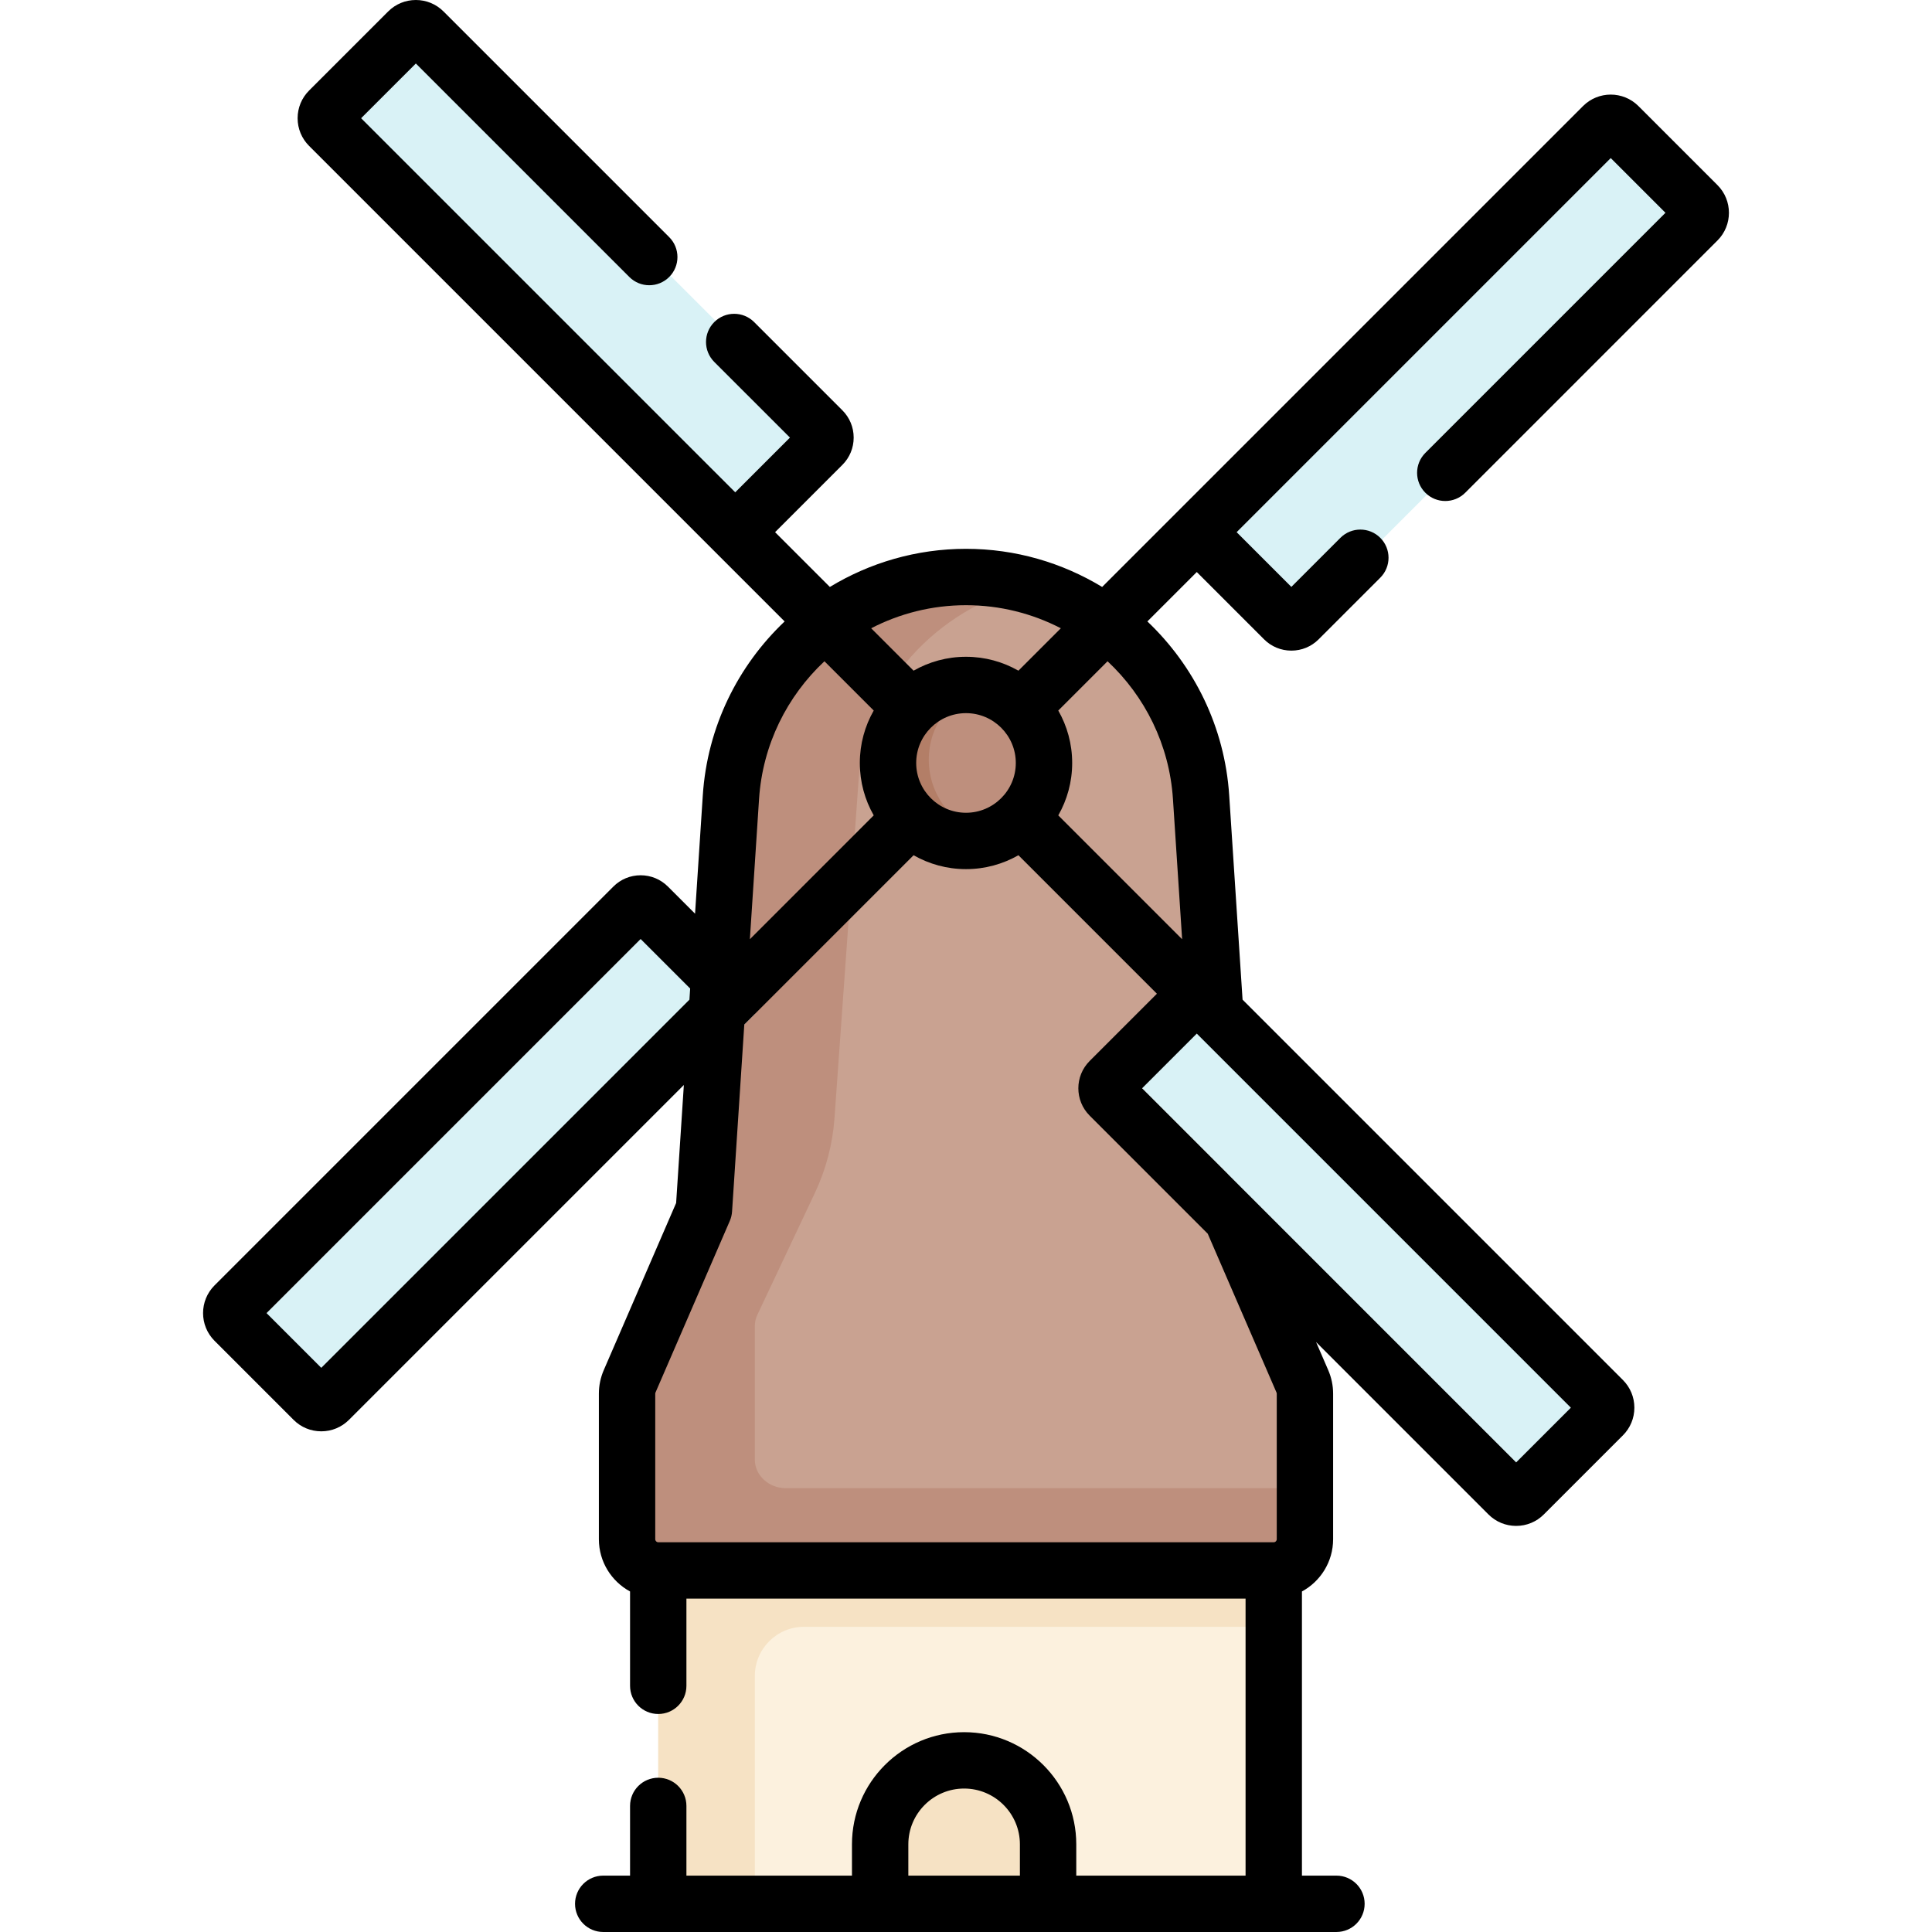
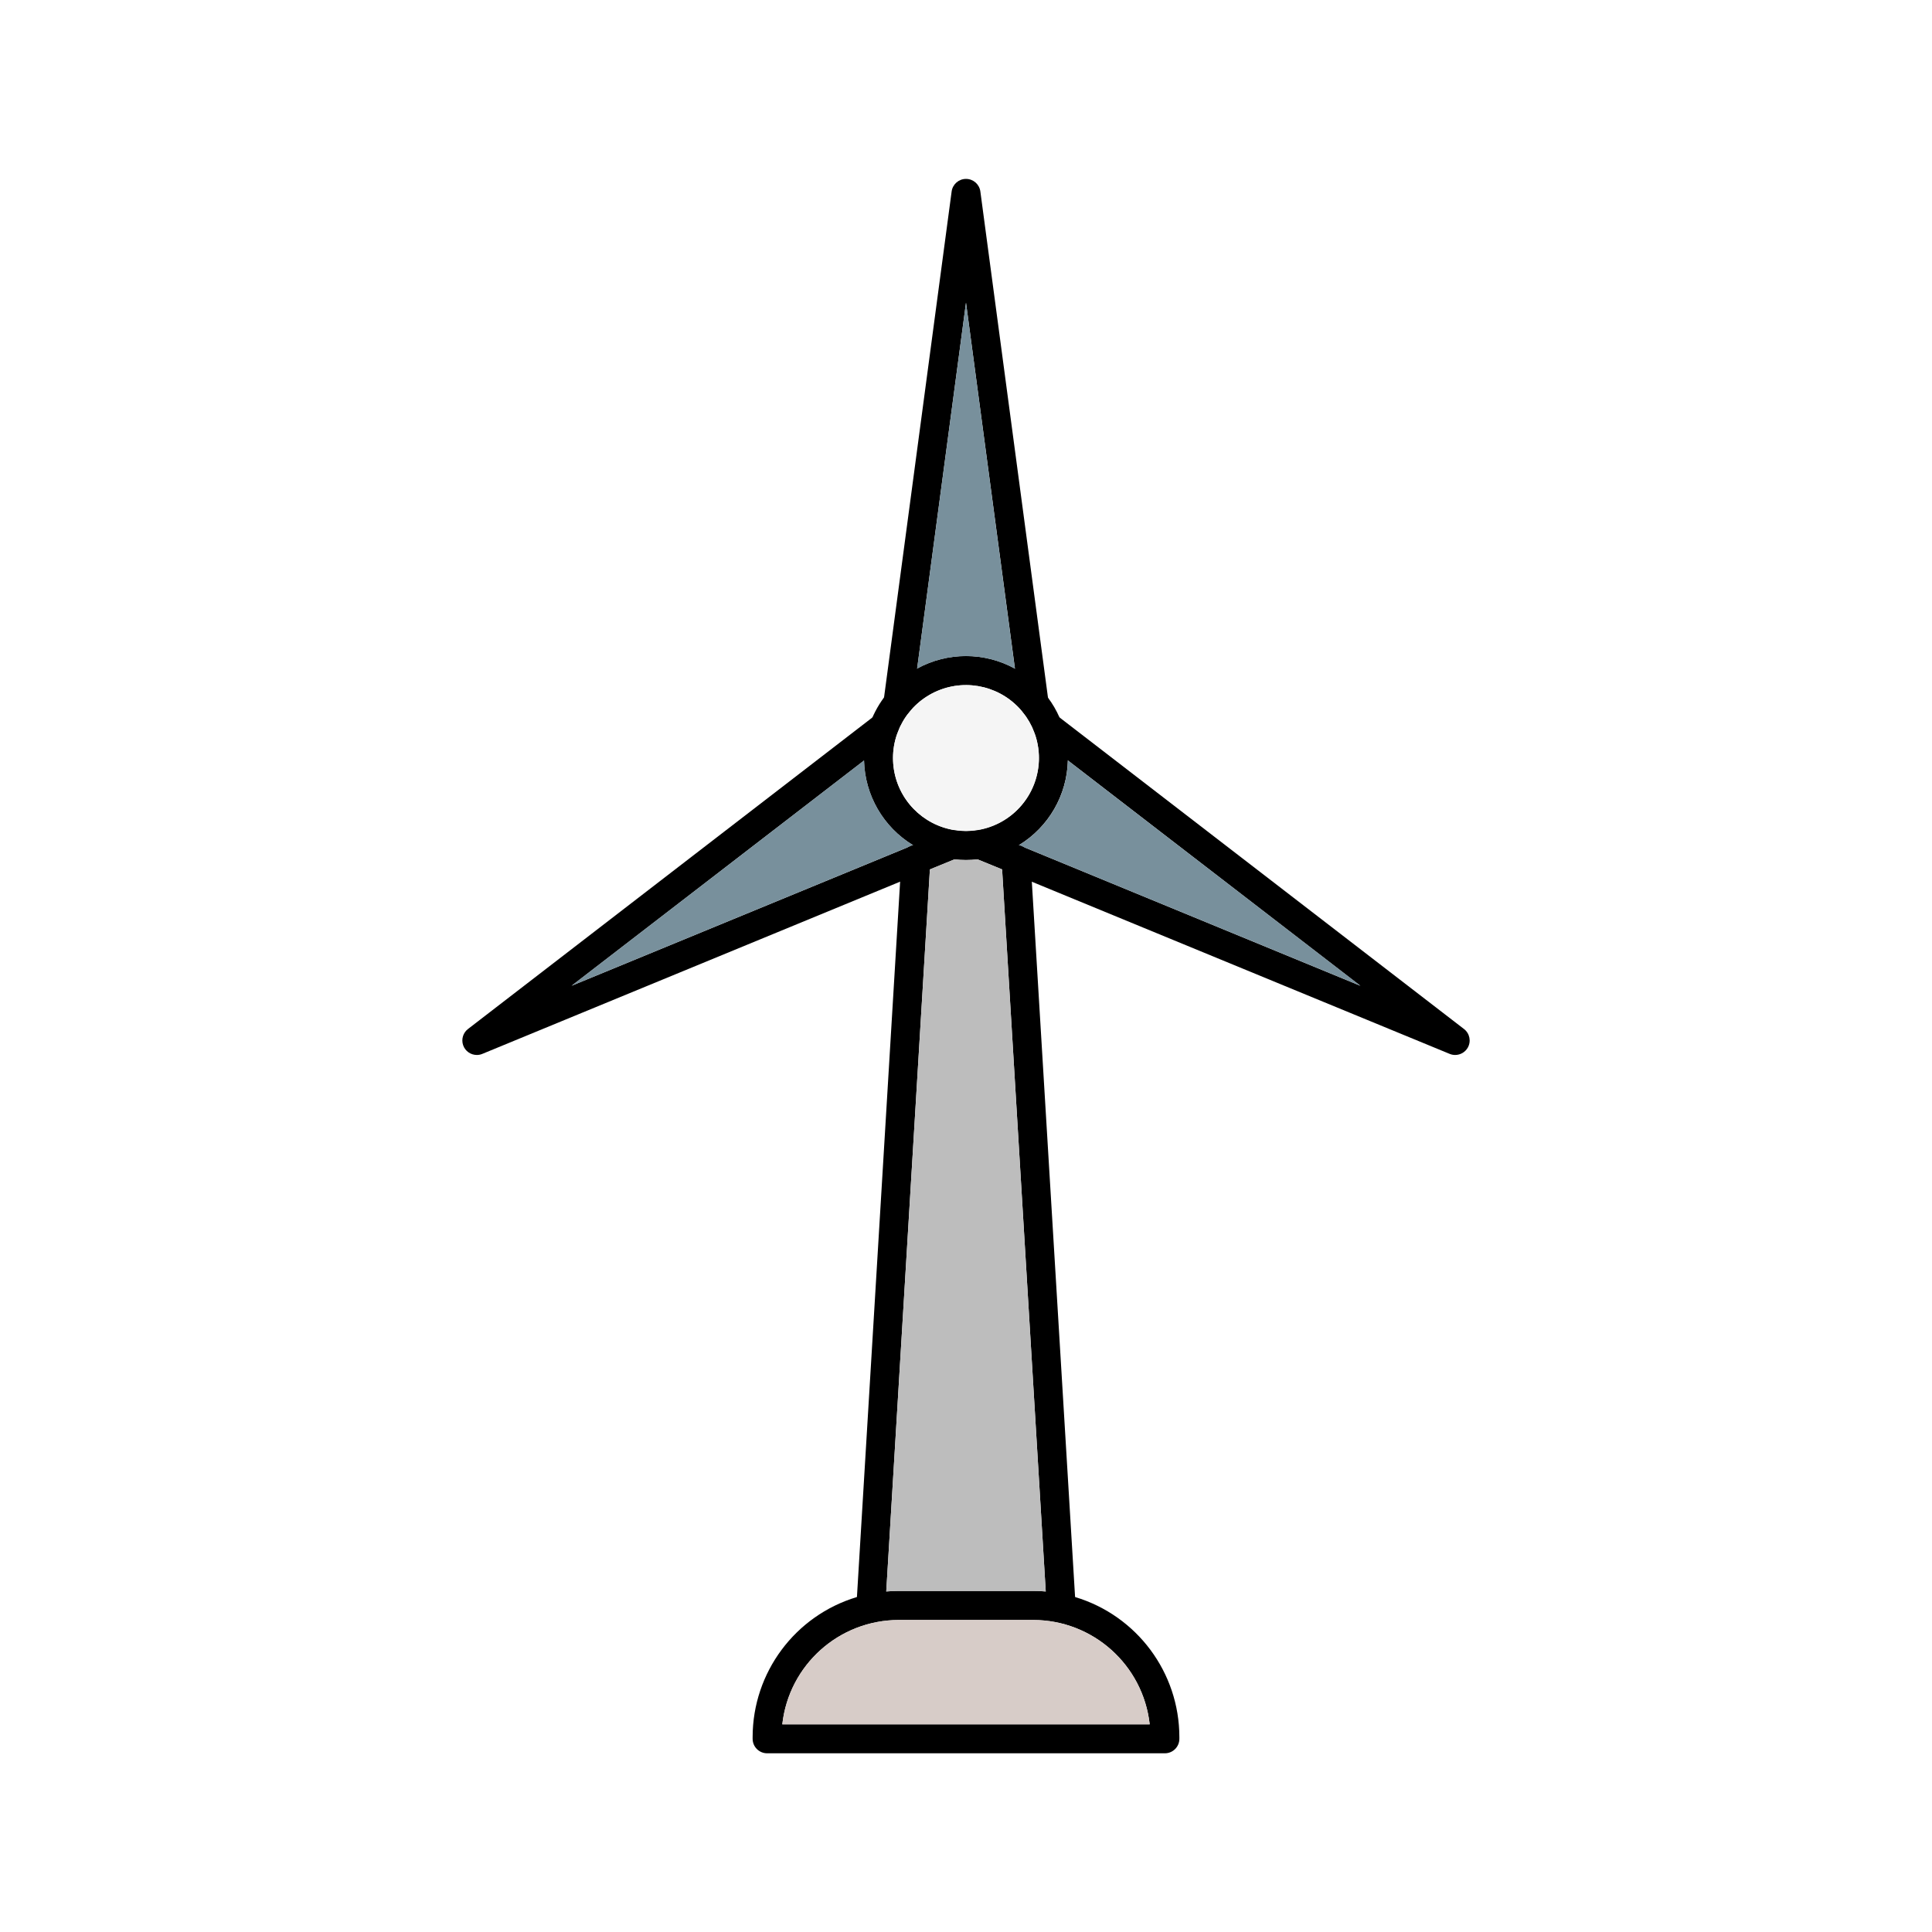
- <svg xmlns="http://www.w3.org/2000/svg" id="Capa_1" enable-background="new 0 0 512 512" height="512" viewBox="0 0 512 512" width="512">
-   <g>
-     <g>
-       <path d="m174.441 385.946h163.118v118.585h-163.118z" fill="#fcf1de" />
-       <path d="m174.441 385.946v118.585h25.596v-60.377c0-7.199 5.837-13.036 13.036-13.036h124.486v-41.644-3.527h-163.118z" fill="#f6e2c4" />
-       <path d="m326.352 322.67 18.79 43.393c.449 1.037.68 2.154.68 3.284v38.57c0 4.563-3.699 8.263-8.263 8.263h-163.118c-4.563 0-8.263-3.7-8.263-8.263v-38.57c0-1.129.231-2.247.68-3.284l19.691-45.475 7.152-109.318c2.147-32.828 29.4-58.356 62.298-58.356 32.898 0 60.151 25.528 62.298 58.356l3.726 56.944z" fill="#c9a291" />
-       <path d="m208.299 394.389c-4.563 0-8.263-3.393-8.263-7.579v-35.377c0-1.036.231-2.061.68-3.012l15.246-32.295c2.938-6.223 4.697-12.938 5.186-19.802l6.411-89.884c1.756-24.624 20.305-44.779 44.996-51.304-5.281-1.451-10.83-2.222-16.556-2.222-32.898 0-60.151 25.528-62.298 58.356l-7.152 109.318-19.691 45.475c-.449 1.037-.68 2.154-.68 3.284v38.57c0 4.563 3.7 8.263 8.263 8.263h163.118c4.563 0 8.263-3.7 8.263-8.263v-13.527h-137.523z" fill="#be8f7d" />
-       <g>
-         <path d="m277.755 504.531h-44.505v-15.764c0-12.29 9.963-22.253 22.253-22.253 12.29 0 22.253 9.963 22.253 22.253v15.764z" fill="#f6e2c4" />
-       </g>
-       <g fill="#d9f2f6">
-         <path d="m200.036 268.714-107.748 107.747c-1.135 1.135-2.978 1.135-4.113 0l-20.954-20.954c-1.135-1.135-1.135-2.968 0-4.103l105.696-105.696c1.086-1.086 2.828-1.086 3.904 0z" />
-         <path d="m429.696 365.318c1.135 1.135 1.135 2.978 0 4.113l-20.954 20.954c-1.135 1.135-2.978 1.135-4.113 0l-105.696-105.696c-1.076-1.076-1.076-2.828 0-3.904l23.155-23.065z" />
-         <path d="m449.974 55.174c1.135 1.135 1.135 2.968 0 4.103l-105.696 105.696c-1.086 1.086-2.828 1.086-3.904 0l-23.165-23.055 107.698-107.698c1.135-1.135 2.978-1.135 4.113 0z" />
-       </g>
-       <g>
-         <path d="m218.898 114.293c1.076 1.076 1.076 2.828 0 3.904l-23.105 23.115-107.659-107.648c-1.135-1.135-1.135-2.978 0-4.113l20.954-20.954c1.135-1.135 2.978-1.135 4.113 0z" fill="#d9f2f6" />
-       </g>
-       <circle cx="256" cy="202.19" fill="#be8f7d" r="20.668" />
-       <path d="m246.137 201.319c0-8.958 5.714-16.577 13.684-19.445-1.238-.231-2.515-.353-3.82-.353-11.415 0-20.668 9.254-20.668 20.668s9.254 20.668 20.668 20.668c2.457 0 4.812-.428 6.998-1.215-9.59-1.791-16.862-10.213-16.862-20.323z" fill="#b37e67" />
-     </g>
-     <path d="m377.733 130.586c2.917 2.916 7.647 2.916 10.563 0l66.854-66.856c4.045-4.045 4.045-10.628 0-14.674l-20.954-20.954c-4.045-4.044-10.628-4.044-14.673 0l-127.444 127.446c-10.572-6.408-22.931-10.104-36.079-10.104s-25.507 3.696-36.079 10.104l-14.515-14.515 17.828-17.829c1.934-1.932 2.999-4.503 2.999-7.236s-1.065-5.303-2.997-7.234l-23.384-23.384c-2.917-2.916-7.647-2.916-10.563 0-2.917 2.918-2.917 7.647 0 10.564l20.055 20.055-14.5 14.5-99.142-99.14 14.501-14.501 56.577 56.577c2.917 2.916 7.647 2.916 10.563 0 2.917-2.918 2.917-7.647 0-10.564l-59.804-59.802c-1.96-1.96-4.565-3.039-7.336-3.039-2.772 0-5.378 1.08-7.336 3.039l-20.955 20.953c-1.96 1.96-3.04 4.565-3.04 7.337s1.08 5.377 3.04 7.337l126.022 126.022c-12.366 11.732-20.498 27.934-21.686 46.095l-2.052 31.356-7.184-7.184c-1.932-1.933-4.503-2.999-7.235-2.999s-5.302 1.065-7.233 2.997l-105.696 105.696c-4.045 4.045-4.045 10.628 0 14.674l20.953 20.952c1.96 1.961 4.565 3.041 7.338 3.041 2.772 0 5.377-1.079 7.337-3.039l88.752-88.752-2.047 31.282-19.176 44.285c-.859 1.985-1.296 4.088-1.296 6.253v38.569c0 5.973 3.346 11.178 8.262 13.842v25.001c0 4.126 3.344 7.469 7.469 7.469s7.469-3.343 7.469-7.469v-23.111h148.18v73.414h-44.866v-8.295c0-16.389-13.333-29.722-29.722-29.722s-29.722 13.333-29.722 29.722v8.295h-43.87v-18.471c0-4.126-3.344-7.469-7.469-7.469s-7.469 3.343-7.469 7.469v18.471h-7.111c-4.125 0-7.469 3.343-7.469 7.469s3.344 7.469 7.469 7.469h194.314c4.125 0 7.469-3.343 7.469-7.469s-3.344-7.469-7.469-7.469h-9.147v-75.304c4.916-2.664 8.262-7.869 8.262-13.842v-38.569c0-2.165-.436-4.268-1.296-6.251l-3.221-7.438 45.685 45.685c1.96 1.96 4.565 3.039 7.337 3.039s5.378-1.08 7.336-3.039l20.955-20.954c1.96-1.96 3.04-4.565 3.04-7.337s-1.08-5.377-3.04-7.337l-100.792-100.793-3.541-54.138c-1.188-18.16-9.32-34.364-21.686-46.095l13.092-13.092 17.829 17.829c1.932 1.933 4.503 2.999 7.235 2.999 2.734 0 5.303-1.065 7.234-2.997l16.332-16.332c2.917-2.918 2.917-7.647 0-10.564-2.917-2.916-7.647-2.916-10.563 0l-13.003 13.004-14.5-14.501 99.14-99.14 14.501 14.501-63.629 63.629c-2.918 2.916-2.918 7.645-.001 10.563zm-137.014 358.179c0-8.152 6.632-14.783 14.783-14.783 8.152 0 14.783 6.632 14.783 14.783v8.295h-29.567zm15.281-328.381c9.021 0 17.575 2.203 25.131 6.112l-11.24 11.24c-4.101-2.339-8.841-3.683-13.891-3.683s-9.79 1.343-13.891 3.683l-11.24-11.24c7.555-3.909 16.11-6.112 25.131-6.112zm-13.2 41.807c0-7.278 5.921-13.199 13.199-13.199s13.199 5.921 13.199 13.199-5.921 13.199-13.199 13.199-13.199-5.922-13.199-13.199zm-24.313-26.949 13.058 13.057c-2.339 4.102-3.683 8.841-3.683 13.891s1.344 9.79 3.683 13.891l-32.82 32.82 2.43-37.145c.942-14.416 7.449-27.27 17.332-36.514zm-133.349 187.247-14.501-14.501 99.14-99.14 13.121 13.121-.193 2.953zm253.149 6.545c.043.099.065.204.065.313v38.569c0 .437-.356.794-.793.794h-163.118c-.437 0-.793-.356-.793-.794v-38.569c0-.109.022-.215.065-.315l19.691-45.475c.341-.787.543-1.625.6-2.481l3.243-49.568 44.863-44.863c4.101 2.339 8.841 3.683 13.891 3.683s9.79-1.344 13.891-3.683l36.703 36.703-17.832 17.831c-3.986 3.988-3.986 10.478.001 14.467l31.299 31.3zm63.509 18.519-99.14-99.14 14.501-14.501 99.14 99.14zm-90.951-175.795 2.43 37.145-32.82-32.82c2.339-4.102 3.683-8.841 3.683-13.891s-1.344-9.79-3.683-13.891l13.057-13.057c9.883 9.242 16.39 22.096 17.333 36.514z" />
-   </g>
+ <svg xmlns="http://www.w3.org/2000/svg" id="Layer_1" viewBox="0 0 1000 1000" data-name="Layer 1">
+   <path d="m541.14 368.63a7.41 7.41 0 0 1 -4.79 2.77h-.1a6.73 6.73 0 0 1 -1 .07 7.5 7.5 0 0 1 -5.81-2.77 7.52 7.52 0 0 1 -1.58-3.71l-2.52-18.9-25.34-189.44-25.3 189.43-2.53 18.92a7.49 7.49 0 0 1 -8.42 6.44h-.1a7.5 7.5 0 0 1 -6.34-8.41l.26-1.95 35-262a7.5 7.5 0 0 1 14.86 0l35 262 .26 1.95a7.46 7.46 0 0 1 -1.55 5.6z" />
+   <path d="m500 439.86a7.45 7.45 0 0 1 -4.12 4.18l-1.85.76-12.72 5.2-15.41 6.35-216.23 89.13a7.37 7.37 0 0 1 -2.86.57 7.5 7.5 0 0 1 -4.58-13.44l209.39-161.3 1.57-1.21a7.51 7.51 0 0 1 10.46 1.3l.06.07a7.5 7.5 0 0 1 -1.37 10.53l-15.09 11.62-151.38 116.6 175.34-72.22a.47.47 0 0 1 .15-.06l1.2-.49 17.61-7.26a7.52 7.52 0 0 1 3.95-.49h.13a7.47 7.47 0 0 1 5.71 4.54.49.49 0 0 1 0 .11 7.44 7.44 0 0 1 .04 5.51z" />
+   <path d="m759.69 542.3a7.51 7.51 0 0 1 -6.5 3.75 7.37 7.37 0 0 1 -2.86-.57l-216.23-89.09-15.41-6.39-12.69-5.2-1.85-.76a7.5 7.5 0 0 1 -4.12-9.69.49.49 0 0 1 0-.11 7.5 7.5 0 0 1 5.71-4.54h.13a7.53 7.53 0 0 1 3.95.49l17.61 7.26 1.2.49a.47.47 0 0 1 .15.06l175.34 72.24-151.37-116.63-15.09-11.61a7.5 7.5 0 0 1 -1.37-10.52l.06-.07a7.51 7.51 0 0 1 10.46-1.3l1.57 1.21 209.39 161.3a7.49 7.49 0 0 1 1.92 9.68z" />
+   <path d="m548.38 371.31a52.16 52.16 0 0 0 -6-10.27 53 53 0 0 0 -17.12-15 52.63 52.63 0 0 0 -50.6 0 53 53 0 0 0 -17.12 15 52.51 52.51 0 0 0 -10.34 31.33v1.24a52.78 52.78 0 0 0 25.31 43.82l.17.1a52.47 52.47 0 0 0 21.32 7.27 52.58 52.58 0 0 0 11.94 0 52.47 52.47 0 0 0 21.3-7.27l.17-.1a52.78 52.78 0 0 0 25.31-43.82c0-.41 0-.83 0-1.24a52.47 52.47 0 0 0 -4.34-21.06zm-42.5 58.37h-.13a37.79 37.79 0 0 1 -11.5 0h-.13a37.77 37.77 0 1 1 35.29-61 38.3 38.3 0 0 1 5.86 10.19 37.8 37.8 0 0 1 -29.42 50.77z" />
+   <path d="m525.3 346.08a52.63 52.63 0 0 0 -50.6 0l25.3-189.43z" fill="#78909c" />
+   <path d="m537.77 392.37a37.83 37.83 0 0 1 -31.89 37.31h-.13a37.79 37.79 0 0 1 -11.5 0h-.13a37.77 37.77 0 1 1 35.29-61 38.3 38.3 0 0 1 5.86 10.19 37.8 37.8 0 0 1 2.5 13.5z" fill="#f5f5f5" />
+   <path d="m472.56 437.43-1.2.49a.47.47 0 0 0 -.15.06l-175.34 72.24 151.38-116.61a52.78 52.78 0 0 0 25.31 43.82z" fill="#78909c" />
+   <path d="m481.59 445.35-.28 4.69-22.59 373.7-.52 8.61a7.51 7.51 0 0 1 -7.48 7h-.46a7.51 7.51 0 0 1 -7-7.94l.29-4.82 22.35-370.2.72-11.95a7.49 7.49 0 0 1 4.59-6.46.47.47 0 0 1 .15-.06 7.15 7.15 0 0 1 1.37-.39 6.94 6.94 0 0 1 1.83-.12 7.5 7.5 0 0 1 7 7.94z" />
+   <path d="m704.13 510.22-175.34-72.22a.47.47 0 0 0 -.15-.06l-1.2-.49a52.78 52.78 0 0 0 25.31-43.82z" fill="#78909c" />
+   <path d="m549.74 839.39h-.46a7.5 7.5 0 0 1 -7.48-7l-.52-8.61-22.59-373.78-.28-4.69a7.5 7.5 0 0 1 7-7.94 6.94 6.94 0 0 1 1.83.12 7.15 7.15 0 0 1 1.37.39.47.47 0 0 1 .15.06 7.49 7.49 0 0 1 4.59 6.46l.72 11.95 22.39 370.24.29 4.82a7.51 7.51 0 0 1 -7.01 7.98z" />
+   <path d="m556.49 826.63a74.24 74.24 0 0 0 -15.21-2.89q-3.19-.29-6.46-.28h-69.64q-3.27 0-6.46.28a74.24 74.24 0 0 0 -15.21 2.89 75.76 75.76 0 0 0 -53.95 72.46v.91a7.5 7.5 0 0 0 7.5 7.5h205.88a7.5 7.5 0 0 0 7.5-7.5v-.91a75.76 75.76 0 0 0 -53.95-72.46zm-151.57 65.87a60.71 60.71 0 0 1 60.26-54h69.64a60.71 60.71 0 0 1 60.26 54z" />
+   <path d="m541.28 823.74q-3.19-.29-6.46-.28h-69.64q-3.27 0-6.46.28l22.59-373.74 12.69-5.2a52.58 52.58 0 0 0 11.94 0l12.75 5.2z" fill="#bdbdbd" />
+   <path d="m595.08 892.5h-190.16a60.71 60.71 0 0 1 60.26-54h69.64a60.71 60.71 0 0 1 60.26 54z" fill="#d7ccc8" />
</svg>
